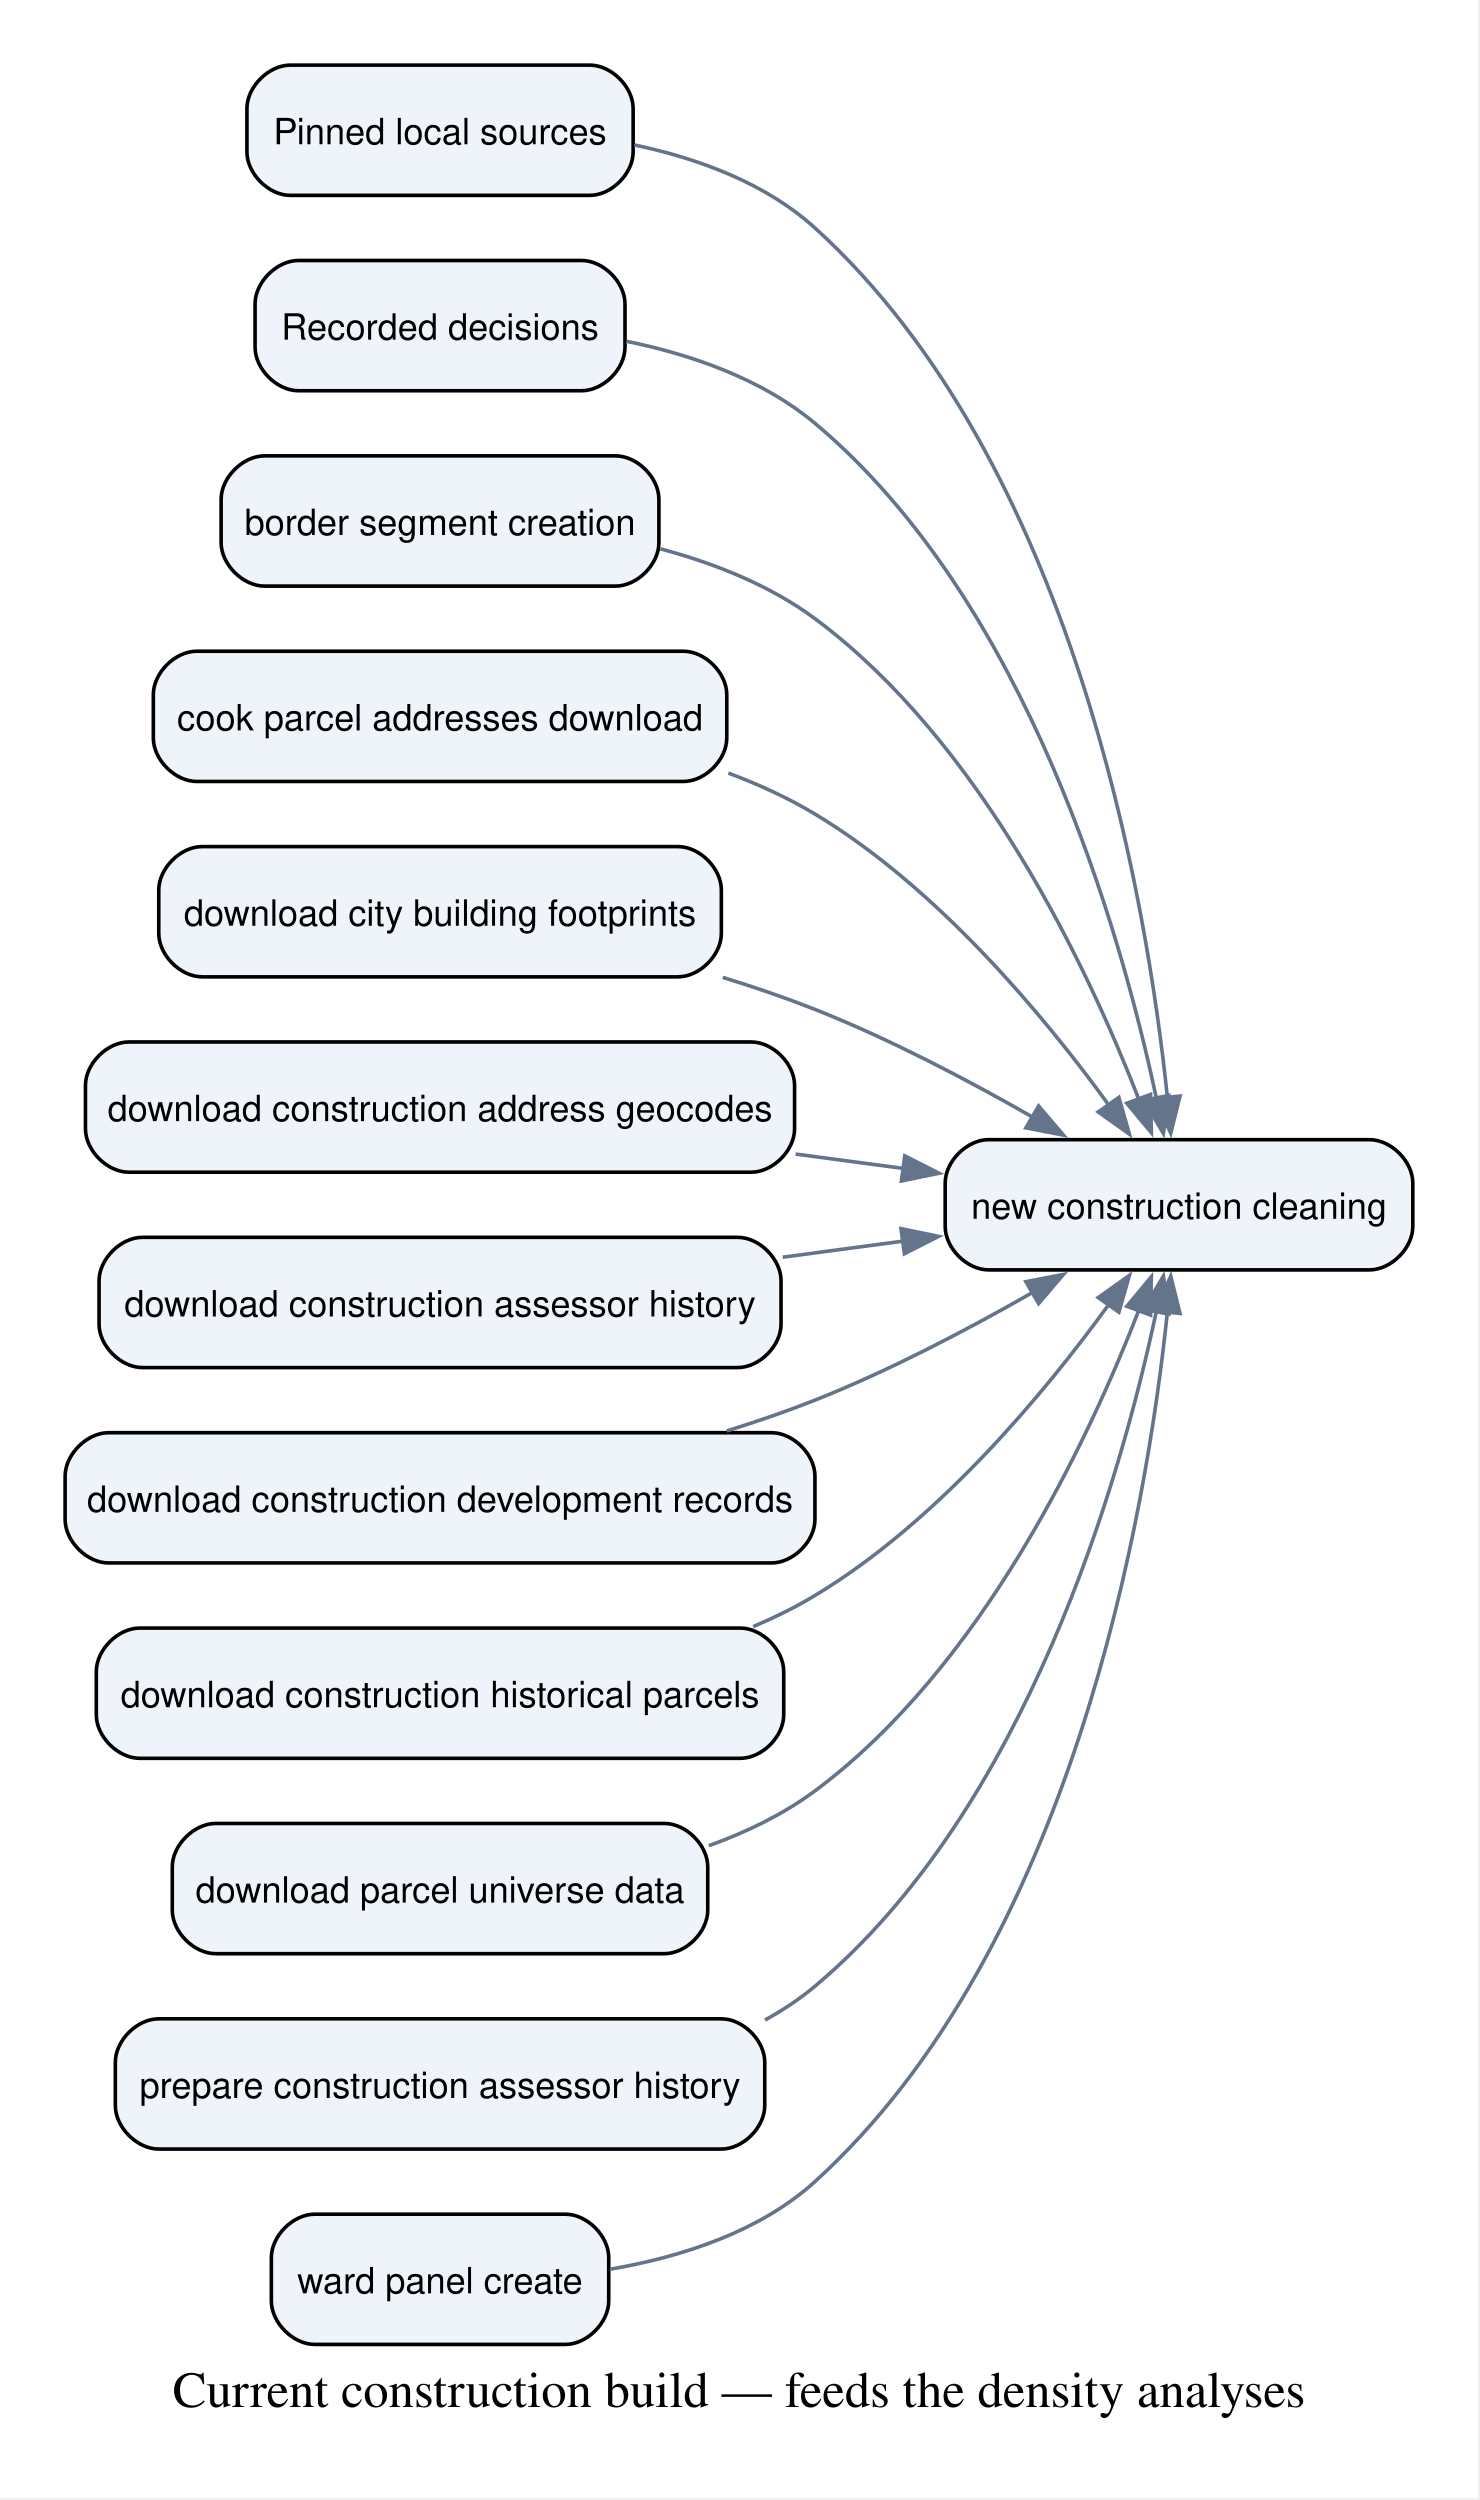
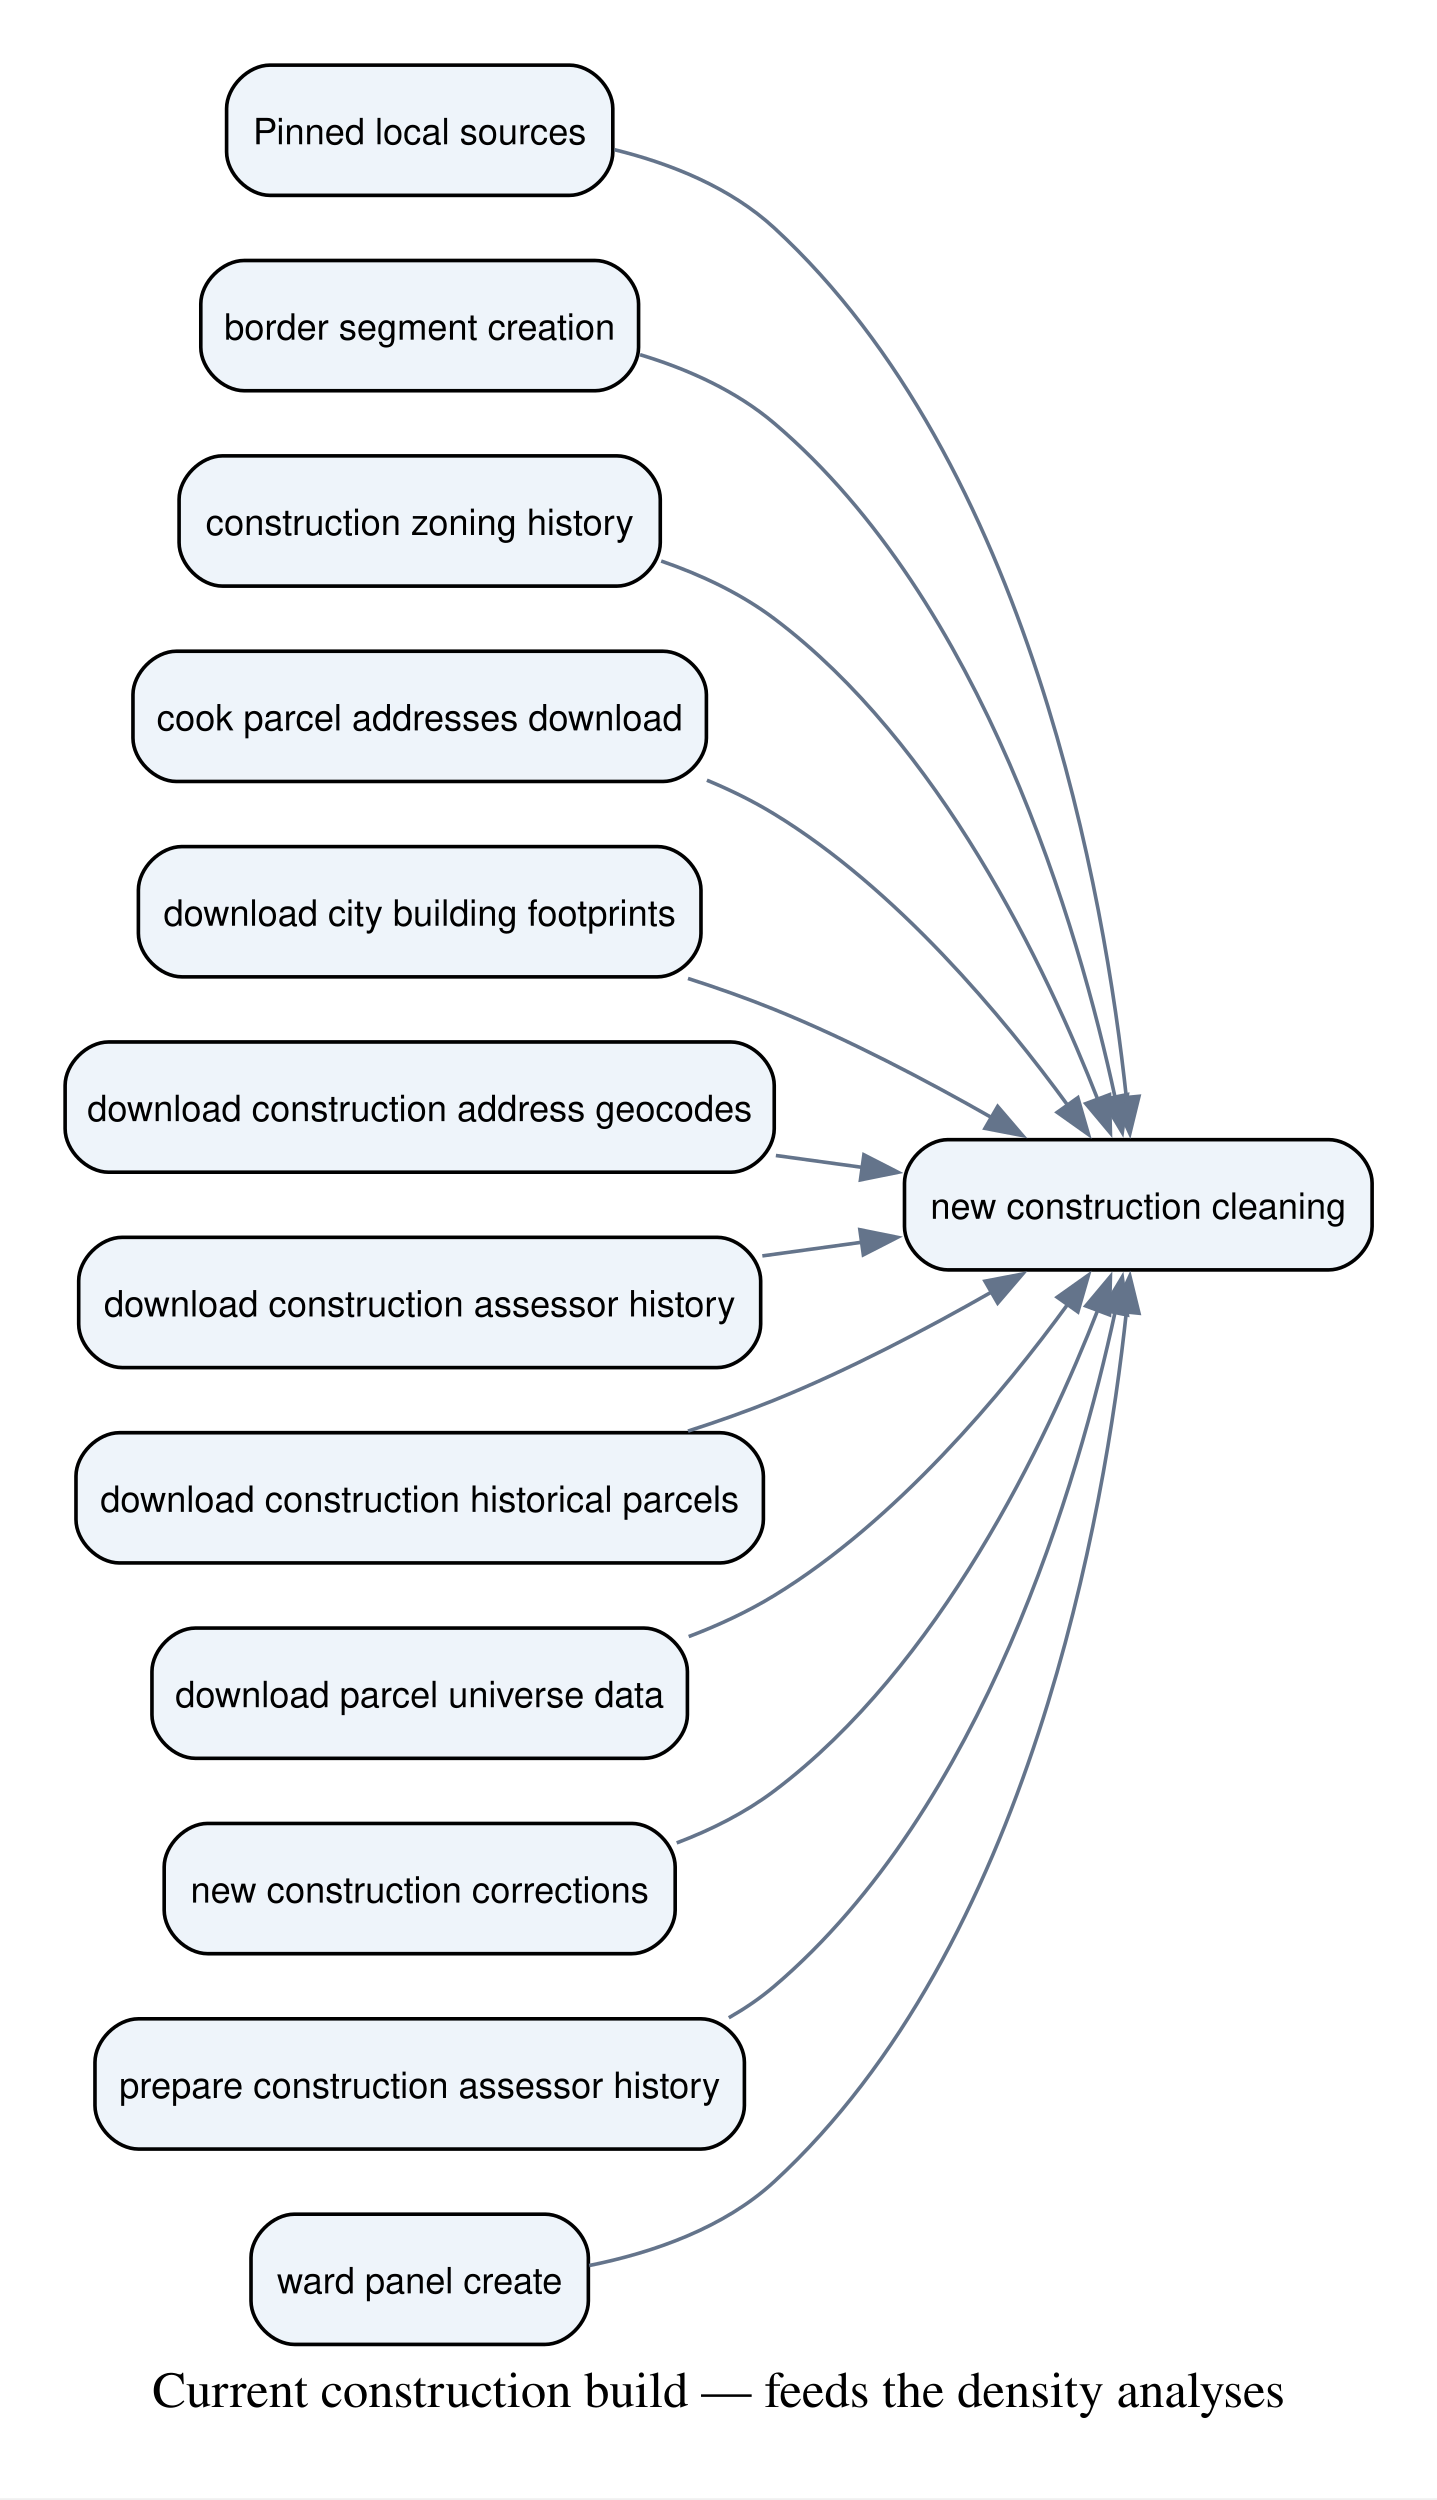
- <svg xmlns="http://www.w3.org/2000/svg" width="409pt" height="691pt" viewBox="0.00 0.00 409.00 691.00">
+ <svg xmlns="http://www.w3.org/2000/svg" width="397pt" height="691pt" viewBox="0.00 0.00 397.00 691.00">
  <g id="graph0" class="graph" transform="scale(1 1) rotate(0) translate(18 672.5)">
-     <polygon fill="white" stroke="none" points="-18,18 -18,-672.5 390.5,-672.5 390.5,18 -18,18" />
-     <text xml:space="preserve" text-anchor="middle" x="186.25" y="-7.2" font-family="Times,serif" font-size="14.00">Current construction build — feeds the density analyses</text>
+     <polygon fill="white" stroke="none" points="-18,18 -18,-672.5 379.25,-672.5 379.25,18 -18,18" />
+     <text xml:space="preserve" text-anchor="middle" x="180.62" y="-7.2" font-family="Times,serif" font-size="14.00">Current construction build — feeds the density analyses</text>
    <g id="node1" class="node">
-       <path fill="#eef4fa" stroke="black" d="M145,-654.5C145,-654.5 62.25,-654.5 62.25,-654.5 56.25,-654.5 50.25,-648.5 50.25,-642.5 50.25,-642.5 50.25,-630.5 50.25,-630.5 50.25,-624.5 56.25,-618.5 62.25,-618.5 62.25,-618.5 145,-618.5 145,-618.5 151,-618.5 157,-624.5 157,-630.5 157,-630.5 157,-642.5 157,-642.5 157,-648.5 151,-654.5 145,-654.5" />
-       <text xml:space="preserve" text-anchor="middle" x="103.62" y="-632.62" font-family="Helvetica,sans-Serif" font-size="10.00">Pinned local sources</text>
+       <path fill="#eef4fa" stroke="black" d="M139.38,-654.5C139.38,-654.5 56.62,-654.5 56.62,-654.5 50.62,-654.5 44.63,-648.5 44.63,-642.5 44.63,-642.5 44.63,-630.5 44.63,-630.5 44.63,-624.5 50.63,-618.5 56.63,-618.5 56.63,-618.5 139.38,-618.5 139.38,-618.5 145.38,-618.5 151.38,-624.5 151.38,-630.5 151.38,-630.5 151.38,-642.5 151.38,-642.5 151.38,-648.5 145.38,-654.5 139.38,-654.5" />
+       <text xml:space="preserve" text-anchor="middle" x="98" y="-632.62" font-family="Helvetica,sans-Serif" font-size="10.00">Pinned local sources</text>
+     </g>
+     <g id="node10" class="node">
+       <path fill="#eef4fa" stroke="black" d="M349.25,-357.5C349.25,-357.5 244,-357.5 244,-357.5 238,-357.5 232,-351.5 232,-345.5 232,-345.5 232,-333.5 232,-333.5 232,-327.5 238,-321.5 244,-321.5 244,-321.5 349.25,-321.5 349.25,-321.5 355.25,-321.5 361.25,-327.5 361.25,-333.5 361.25,-333.5 361.25,-345.5 361.25,-345.5 361.25,-351.5 355.25,-357.5 349.25,-357.5" />
+       <text xml:space="preserve" text-anchor="middle" x="296.62" y="-335.62" font-family="Helvetica,sans-Serif" font-size="10.00">new construction cleaning</text>
+     </g>
+     <g id="edge1" class="edge">
+       <path fill="none" stroke="#64748b" d="M151.85,-631.12C167.63,-627.23 183.91,-620.63 196,-609.5 266.72,-544.35 287.41,-424.57 293.33,-369.11" />
+       <polygon fill="#64748b" stroke="#64748b" points="296.81,-369.48 294.29,-359.19 289.84,-368.81 296.81,-369.48" />
+     </g>
+     <g id="node2" class="node">
+       <path fill="#eef4fa" stroke="black" d="M146.5,-600.5C146.5,-600.5 49.5,-600.5 49.5,-600.5 43.5,-600.5 37.5,-594.5 37.5,-588.5 37.5,-588.5 37.5,-576.5 37.5,-576.5 37.5,-570.5 43.5,-564.5 49.5,-564.5 49.5,-564.5 146.5,-564.5 146.5,-564.5 152.5,-564.5 158.5,-570.5 158.5,-576.5 158.5,-576.5 158.5,-588.5 158.5,-588.5 158.5,-594.5 152.5,-600.5 146.5,-600.5" />
+       <text xml:space="preserve" text-anchor="middle" x="98" y="-578.62" font-family="Helvetica,sans-Serif" font-size="10.00">border segment creation</text>
+     </g>
+     <g id="edge2" class="edge">
+       <path fill="none" stroke="#64748b" d="M158.91,-574.46C172.22,-570.45 185.48,-564.45 196,-555.5 254.01,-506.14 280.14,-415.78 290.22,-369.12" />
+       <polygon fill="#64748b" stroke="#64748b" points="293.62,-369.97 292.2,-359.47 286.76,-368.57 293.62,-369.97" />
+     </g>
+     <g id="node3" class="node">
+       <path fill="#eef4fa" stroke="black" d="M152.5,-546.5C152.5,-546.5 43.5,-546.5 43.5,-546.5 37.5,-546.5 31.5,-540.5 31.5,-534.5 31.5,-534.5 31.5,-522.5 31.5,-522.5 31.5,-516.5 37.5,-510.5 43.5,-510.5 43.5,-510.5 152.5,-510.5 152.5,-510.5 158.5,-510.5 164.5,-516.5 164.5,-522.5 164.5,-522.5 164.5,-534.5 164.5,-534.5 164.5,-540.5 158.5,-546.5 152.5,-546.5" />
+       <text xml:space="preserve" text-anchor="middle" x="98" y="-524.62" font-family="Helvetica,sans-Serif" font-size="10.00">construction zoning history</text>
+     </g>
+     <g id="edge3" class="edge">
+       <path fill="none" stroke="#64748b" d="M164.75,-517.43C175.87,-513.6 186.78,-508.44 196,-501.5 241.77,-467.03 271.27,-404.84 285.52,-368.36" />
+       <polygon fill="#64748b" stroke="#64748b" points="288.67,-369.93 288.92,-359.34 282.12,-367.46 288.67,-369.93" />
+     </g>
+     <g id="node4" class="node">
+       <path fill="#eef4fa" stroke="black" d="M165.25,-492.5C165.25,-492.5 30.75,-492.5 30.75,-492.5 24.75,-492.5 18.75,-486.5 18.75,-480.5 18.75,-480.5 18.75,-468.5 18.75,-468.5 18.75,-462.5 24.75,-456.5 30.75,-456.5 30.75,-456.5 165.25,-456.5 165.25,-456.5 171.25,-456.5 177.25,-462.5 177.25,-468.5 177.25,-468.5 177.25,-480.5 177.25,-480.5 177.25,-486.5 171.25,-492.5 165.25,-492.5" />
+       <text xml:space="preserve" text-anchor="middle" x="98" y="-470.62" font-family="Helvetica,sans-Serif" font-size="10.00">cook parcel addresses download</text>
+     </g>
+     <g id="edge4" class="edge">
+       <path fill="none" stroke="#64748b" d="M177.39,-456.85C183.89,-454.15 190.18,-451.06 196,-447.5 229.82,-426.83 259.28,-391.47 277.22,-366.86" />
+       <polygon fill="#64748b" stroke="#64748b" points="279.92,-369.1 282.86,-358.92 274.22,-365.05 279.92,-369.1" />
+     </g>
+     <g id="node5" class="node">
+       <path fill="#eef4fa" stroke="black" d="M163.75,-438.5C163.75,-438.5 32.25,-438.5 32.25,-438.5 26.25,-438.5 20.25,-432.5 20.25,-426.5 20.25,-426.5 20.25,-414.5 20.25,-414.5 20.25,-408.5 26.25,-402.5 32.25,-402.5 32.25,-402.5 163.75,-402.5 163.75,-402.5 169.75,-402.5 175.75,-408.5 175.75,-414.5 175.75,-414.5 175.75,-426.5 175.75,-426.5 175.75,-432.5 169.75,-438.5 163.75,-438.5" />
+       <text xml:space="preserve" text-anchor="middle" x="98" y="-416.62" font-family="Helvetica,sans-Serif" font-size="10.00">download city building footprints</text>
+     </g>
+     <g id="edge5" class="edge">
+       <path fill="none" stroke="#64748b" d="M172.16,-402.05C180.29,-399.44 188.38,-396.58 196,-393.5 216.53,-385.2 238.26,-373.77 256.17,-363.55" />
+       <polygon fill="#64748b" stroke="#64748b" points="257.76,-366.68 264.66,-358.63 254.25,-360.62 257.76,-366.68" />
+     </g>
+     <g id="node6" class="node">
+       <path fill="#eef4fa" stroke="black" d="M184,-384.5C184,-384.5 12,-384.5 12,-384.5 6,-384.5 0,-378.5 0,-372.5 0,-372.5 0,-360.5 0,-360.5 0,-354.5 6,-348.5 12,-348.5 12,-348.5 184,-348.5 184,-348.5 190,-348.5 196,-354.5 196,-360.5 196,-360.5 196,-372.5 196,-372.5 196,-378.5 190,-384.5 184,-384.5" />
+       <text xml:space="preserve" text-anchor="middle" x="98" y="-362.62" font-family="Helvetica,sans-Serif" font-size="10.00">download construction address geocodes</text>
+     </g>
+     <g id="edge6" class="edge">
+       <path fill="none" stroke="#64748b" d="M196.45,-353.12C204.49,-352.01 212.55,-350.91 220.39,-349.83" />
+       <polygon fill="#64748b" stroke="#64748b" points="220.78,-353.31 230.21,-348.48 219.83,-346.38 220.78,-353.31" />
+     </g>
+     <g id="node7" class="node">
+       <path fill="#eef4fa" stroke="black" d="M180.25,-330.5C180.25,-330.5 15.75,-330.5 15.75,-330.5 9.75,-330.5 3.75,-324.5 3.75,-318.5 3.75,-318.5 3.75,-306.5 3.75,-306.5 3.75,-300.5 9.75,-294.5 15.75,-294.5 15.75,-294.5 180.25,-294.5 180.25,-294.5 186.25,-294.5 192.25,-300.5 192.25,-306.5 192.25,-306.5 192.25,-318.5 192.25,-318.5 192.25,-324.5 186.25,-330.5 180.25,-330.5" />
+       <text xml:space="preserve" text-anchor="middle" x="98" y="-308.62" font-family="Helvetica,sans-Serif" font-size="10.00">download construction assessor history</text>
+     </g>
+     <g id="edge7" class="edge">
+       <path fill="none" stroke="#64748b" d="M192.71,-325.37C201.96,-326.64 211.26,-327.92 220.29,-329.16" />
+       <polygon fill="#64748b" stroke="#64748b" points="219.67,-332.6 230.06,-330.5 220.63,-325.67 219.67,-332.6" />
+     </g>
+     <g id="node8" class="node">
+       <path fill="#eef4fa" stroke="black" d="M181,-276.5C181,-276.5 15,-276.5 15,-276.5 9,-276.5 3,-270.5 3,-264.5 3,-264.5 3,-252.5 3,-252.5 3,-246.5 9,-240.5 15,-240.5 15,-240.5 181,-240.5 181,-240.5 187,-240.5 193,-246.5 193,-252.5 193,-252.5 193,-264.5 193,-264.5 193,-270.5 187,-276.5 181,-276.5" />
+       <text xml:space="preserve" text-anchor="middle" x="98" y="-254.62" font-family="Helvetica,sans-Serif" font-size="10.00">download construction historical parcels</text>
+     </g>
+     <g id="edge8" class="edge">
+       <path fill="none" stroke="#64748b" d="M172.16,-276.95C180.29,-279.56 188.38,-282.42 196,-285.5 216.53,-293.8 238.26,-305.23 256.17,-315.45" />
+       <polygon fill="#64748b" stroke="#64748b" points="254.25,-318.38 264.66,-320.37 257.76,-312.32 254.25,-318.38" />
+     </g>
+     <g id="node9" class="node">
+       <path fill="#eef4fa" stroke="black" d="M160,-222.5C160,-222.5 36,-222.5 36,-222.5 30,-222.5 24,-216.5 24,-210.5 24,-210.5 24,-198.5 24,-198.5 24,-192.5 30,-186.5 36,-186.5 36,-186.5 160,-186.5 160,-186.5 166,-186.5 172,-192.5 172,-198.5 172,-198.5 172,-210.5 172,-210.5 172,-216.5 166,-222.5 160,-222.5" />
+       <text xml:space="preserve" text-anchor="middle" x="98" y="-200.62" font-family="Helvetica,sans-Serif" font-size="10.00">download parcel universe data</text>
+     </g>
+     <g id="edge9" class="edge">
+       <path fill="none" stroke="#64748b" d="M172.36,-220.15C180.63,-223.29 188.69,-227.03 196,-231.5 229.82,-252.17 259.28,-287.53 277.22,-312.14" />
+       <polygon fill="#64748b" stroke="#64748b" points="274.22,-313.95 282.86,-320.08 279.92,-309.9 274.22,-313.95" />
    </g>
    <g id="node11" class="node">
-       <path fill="#eef4fa" stroke="black" d="M360.5,-357.5C360.5,-357.5 255.25,-357.5 255.25,-357.5 249.25,-357.5 243.25,-351.5 243.25,-345.5 243.25,-345.5 243.25,-333.5 243.25,-333.5 243.25,-327.5 249.25,-321.5 255.25,-321.5 255.25,-321.5 360.5,-321.5 360.5,-321.5 366.5,-321.5 372.5,-327.5 372.5,-333.5 372.5,-333.5 372.5,-345.5 372.5,-345.5 372.5,-351.5 366.5,-357.5 360.5,-357.5" />
-       <text xml:space="preserve" text-anchor="middle" x="307.88" y="-335.62" font-family="Helvetica,sans-Serif" font-size="10.00">new construction cleaning</text>
-     </g>
-     <g id="edge1" class="edge">
-       <path fill="none" stroke="#64748b" d="M157.31,-632.44C174.97,-628.71 193.61,-621.89 207.25,-609.5 278.43,-544.86 298.89,-424.82 304.66,-369.21" />
-       <polygon fill="#64748b" stroke="#64748b" points="308.15,-369.54 305.6,-359.25 301.18,-368.88 308.15,-369.54" />
-     </g>
-     <g id="node2" class="node">
-       <path fill="#eef4fa" stroke="black" d="M142.75,-600.5C142.75,-600.5 64.5,-600.5 64.5,-600.5 58.5,-600.5 52.5,-594.5 52.5,-588.5 52.5,-588.5 52.5,-576.5 52.5,-576.5 52.5,-570.5 58.5,-564.5 64.5,-564.5 64.5,-564.5 142.75,-564.5 142.75,-564.5 148.75,-564.5 154.75,-570.5 154.75,-576.5 154.75,-576.5 154.75,-588.5 154.75,-588.5 154.75,-594.5 148.75,-600.5 142.75,-600.5" />
-       <text xml:space="preserve" text-anchor="middle" x="103.62" y="-578.62" font-family="Helvetica,sans-Serif" font-size="10.00">Recorded decisions</text>
-     </g>
-     <g id="edge2" class="edge">
-       <path fill="none" stroke="#64748b" d="M155.2,-578.16C173.26,-574.45 192.71,-567.69 207.25,-555.5 265.75,-506.43 291.72,-415.56 301.63,-368.87" />
-       <polygon fill="#64748b" stroke="#64748b" points="305.03,-369.72 303.56,-359.22 298.16,-368.34 305.03,-369.72" />
-     </g>
-     <g id="node3" class="node">
-       <path fill="#eef4fa" stroke="black" d="M152.12,-546.5C152.12,-546.5 55.12,-546.5 55.12,-546.5 49.13,-546.5 43.12,-540.5 43.12,-534.5 43.12,-534.5 43.12,-522.5 43.12,-522.5 43.12,-516.5 49.12,-510.5 55.12,-510.5 55.12,-510.5 152.12,-510.5 152.12,-510.5 158.12,-510.5 164.12,-516.5 164.12,-522.5 164.12,-522.5 164.12,-534.5 164.12,-534.5 164.12,-540.5 158.12,-546.5 152.12,-546.5" />
-       <text xml:space="preserve" text-anchor="middle" x="103.62" y="-524.62" font-family="Helvetica,sans-Serif" font-size="10.00">border segment creation</text>
-     </g>
-     <g id="edge3" class="edge">
-       <path fill="none" stroke="#64748b" d="M164.52,-520.8C179.5,-516.8 194.82,-510.72 207.25,-501.5 253.27,-467.36 282.68,-405.05 296.85,-368.46" />
-       <polygon fill="#64748b" stroke="#64748b" points="300.01,-370 300.23,-359.41 293.45,-367.56 300.01,-370" />
-     </g>
-     <g id="node4" class="node">
-       <path fill="#eef4fa" stroke="black" d="M170.88,-492.5C170.88,-492.5 36.37,-492.5 36.37,-492.5 30.37,-492.5 24.38,-486.5 24.38,-480.5 24.38,-480.5 24.38,-468.5 24.38,-468.5 24.38,-462.5 30.38,-456.5 36.38,-456.5 36.38,-456.5 170.88,-456.5 170.88,-456.5 176.88,-456.5 182.88,-462.5 182.88,-468.5 182.88,-468.5 182.88,-480.5 182.88,-480.5 182.88,-486.5 176.88,-492.5 170.88,-492.5" />
-       <text xml:space="preserve" text-anchor="middle" x="103.62" y="-470.62" font-family="Helvetica,sans-Serif" font-size="10.00">cook parcel addresses download</text>
-     </g>
-     <g id="edge4" class="edge">
-       <path fill="none" stroke="#64748b" d="M183.31,-458.82C191.68,-455.7 199.83,-451.96 207.25,-447.5 241.21,-427.07 270.65,-391.66 288.54,-366.97" />
-       <polygon fill="#64748b" stroke="#64748b" points="291.26,-369.19 294.17,-359.01 285.54,-365.16 291.26,-369.19" />
-     </g>
-     <g id="node5" class="node">
-       <path fill="#eef4fa" stroke="black" d="M169.38,-438.5C169.38,-438.5 37.88,-438.5 37.88,-438.5 31.88,-438.5 25.88,-432.5 25.88,-426.5 25.88,-426.5 25.88,-414.5 25.88,-414.5 25.88,-408.5 31.88,-402.5 37.88,-402.5 37.88,-402.5 169.38,-402.5 169.38,-402.5 175.38,-402.5 181.38,-408.5 181.38,-414.5 181.38,-414.5 181.38,-426.5 181.38,-426.5 181.38,-432.5 175.38,-438.5 169.38,-438.5" />
-       <text xml:space="preserve" text-anchor="middle" x="103.62" y="-416.62" font-family="Helvetica,sans-Serif" font-size="10.00">download city building footprints</text>
-     </g>
-     <g id="edge5" class="edge">
-       <path fill="none" stroke="#64748b" d="M181.77,-402.35C190.46,-399.68 199.11,-396.72 207.25,-393.5 227.84,-385.35 249.57,-373.93 267.48,-363.69" />
-       <polygon fill="#64748b" stroke="#64748b" points="269.07,-366.81 275.95,-358.75 265.55,-360.76 269.07,-366.81" />
-     </g>
-     <g id="node6" class="node">
-       <path fill="#eef4fa" stroke="black" d="M189.62,-384.5C189.62,-384.5 17.62,-384.5 17.62,-384.5 11.63,-384.5 5.62,-378.5 5.62,-372.5 5.62,-372.5 5.62,-360.5 5.62,-360.5 5.62,-354.5 11.62,-348.5 17.62,-348.5 17.62,-348.5 189.62,-348.5 189.62,-348.5 195.62,-348.5 201.62,-354.5 201.62,-360.5 201.62,-360.5 201.62,-372.5 201.62,-372.5 201.62,-378.5 195.62,-384.5 189.62,-384.5" />
-       <text xml:space="preserve" text-anchor="middle" x="103.62" y="-362.62" font-family="Helvetica,sans-Serif" font-size="10.00">download construction address geocodes</text>
-     </g>
-     <g id="edge6" class="edge">
-       <path fill="none" stroke="#64748b" d="M201.9,-353.51C211.94,-352.17 222.03,-350.83 231.77,-349.53" />
-       <polygon fill="#64748b" stroke="#64748b" points="232.07,-353.02 241.52,-348.22 231.15,-346.08 232.07,-353.02" />
-     </g>
-     <g id="node7" class="node">
-       <path fill="#eef4fa" stroke="black" d="M185.88,-330.5C185.88,-330.5 21.38,-330.5 21.38,-330.5 15.38,-330.5 9.38,-324.5 9.38,-318.5 9.38,-318.5 9.38,-306.5 9.38,-306.5 9.38,-300.5 15.38,-294.5 21.38,-294.5 21.38,-294.5 185.88,-294.5 185.88,-294.5 191.88,-294.5 197.88,-300.5 197.88,-306.5 197.88,-306.5 197.88,-318.5 197.88,-318.5 197.88,-324.5 191.88,-330.5 185.88,-330.5" />
-       <text xml:space="preserve" text-anchor="middle" x="103.62" y="-308.62" font-family="Helvetica,sans-Serif" font-size="10.00">download construction assessor history</text>
-     </g>
-     <g id="edge7" class="edge">
-       <path fill="none" stroke="#64748b" d="M198.35,-325.01C209.55,-326.51 220.86,-328.02 231.75,-329.47" />
-       <polygon fill="#64748b" stroke="#64748b" points="231.04,-332.91 241.42,-330.76 231.97,-325.97 231.04,-332.91" />
-     </g>
-     <g id="node8" class="node">
-       <path fill="#eef4fa" stroke="black" d="M195.25,-276.5C195.25,-276.5 12,-276.5 12,-276.5 6,-276.5 0,-270.5 0,-264.5 0,-264.5 0,-252.5 0,-252.5 0,-246.5 6,-240.5 12,-240.5 12,-240.5 195.25,-240.5 195.25,-240.5 201.25,-240.5 207.25,-246.5 207.25,-252.5 207.25,-252.5 207.25,-264.5 207.25,-264.5 207.25,-270.5 201.25,-276.5 195.25,-276.5" />
-       <text xml:space="preserve" text-anchor="middle" x="103.62" y="-254.62" font-family="Helvetica,sans-Serif" font-size="10.00">download construction development records</text>
-     </g>
-     <g id="edge8" class="edge">
-       <path fill="none" stroke="#64748b" d="M182.87,-276.99C191.19,-279.57 199.46,-282.41 207.25,-285.5 227.84,-293.65 249.57,-305.07 267.48,-315.31" />
-       <polygon fill="#64748b" stroke="#64748b" points="265.55,-318.24 275.95,-320.25 269.07,-312.19 265.55,-318.24" />
-     </g>
-     <g id="node9" class="node">
-       <path fill="#eef4fa" stroke="black" d="M186.62,-222.5C186.62,-222.5 20.62,-222.5 20.62,-222.5 14.62,-222.5 8.62,-216.5 8.62,-210.5 8.62,-210.5 8.62,-198.5 8.62,-198.5 8.62,-192.5 14.62,-186.5 20.62,-186.5 20.62,-186.5 186.62,-186.5 186.62,-186.5 192.62,-186.5 198.62,-192.5 198.62,-198.5 198.62,-198.5 198.62,-210.5 198.62,-210.5 198.62,-216.5 192.62,-222.5 186.62,-222.5" />
-       <text xml:space="preserve" text-anchor="middle" x="103.62" y="-200.62" font-family="Helvetica,sans-Serif" font-size="10.00">download construction historical parcels</text>
-     </g>
-     <g id="edge9" class="edge">
-       <path fill="none" stroke="#64748b" d="M190.19,-222.91C196.13,-225.42 201.88,-228.27 207.25,-231.5 241.21,-251.93 270.65,-287.34 288.54,-312.03" />
-       <polygon fill="#64748b" stroke="#64748b" points="285.54,-313.84 294.17,-319.99 291.26,-309.81 285.54,-313.84" />
-     </g>
-     <g id="node10" class="node">
-       <path fill="#eef4fa" stroke="black" d="M165.62,-168.5C165.62,-168.5 41.63,-168.5 41.63,-168.5 35.63,-168.5 29.62,-162.5 29.62,-156.5 29.62,-156.5 29.62,-144.5 29.62,-144.5 29.62,-138.5 35.62,-132.5 41.62,-132.5 41.62,-132.5 165.62,-132.5 165.62,-132.5 171.62,-132.5 177.62,-138.5 177.62,-144.5 177.62,-144.5 177.62,-156.5 177.62,-156.5 177.62,-162.5 171.62,-168.5 165.62,-168.5" />
-       <text xml:space="preserve" text-anchor="middle" x="103.62" y="-146.62" font-family="Helvetica,sans-Serif" font-size="10.00">download parcel universe data</text>
+       <path fill="#eef4fa" stroke="black" d="M156.62,-168.5C156.62,-168.5 39.38,-168.5 39.38,-168.5 33.38,-168.5 27.38,-162.5 27.38,-156.5 27.38,-156.5 27.38,-144.5 27.38,-144.5 27.38,-138.5 33.38,-132.5 39.38,-132.5 39.38,-132.5 156.62,-132.5 156.62,-132.5 162.62,-132.5 168.62,-138.5 168.62,-144.5 168.62,-144.5 168.62,-156.5 168.62,-156.5 168.62,-162.5 162.62,-168.5 156.62,-168.5" />
+       <text xml:space="preserve" text-anchor="middle" x="98" y="-146.62" font-family="Helvetica,sans-Serif" font-size="10.00">new construction corrections</text>
    </g>
    <g id="edge10" class="edge">
-       <path fill="none" stroke="#64748b" d="M177.9,-162.35C188.36,-166.1 198.52,-171.02 207.25,-177.5 253.27,-211.64 282.68,-273.95 296.85,-310.54" />
-       <polygon fill="#64748b" stroke="#64748b" points="293.45,-311.44 300.23,-319.59 300.01,-309 293.45,-311.44" />
+       <path fill="none" stroke="#64748b" d="M169.04,-163.12C178.65,-166.76 187.97,-171.45 196,-177.5 241.77,-211.97 271.27,-274.16 285.52,-310.64" />
+       <polygon fill="#64748b" stroke="#64748b" points="282.12,-311.54 288.92,-319.66 288.67,-309.07 282.12,-311.54" />
    </g>
    <g id="node12" class="node">
-       <path fill="#eef4fa" stroke="black" d="M181.38,-114.5C181.38,-114.5 25.87,-114.5 25.87,-114.5 19.88,-114.5 13.88,-108.5 13.88,-102.5 13.88,-102.5 13.88,-90.5 13.88,-90.5 13.88,-84.5 19.88,-78.5 25.88,-78.5 25.88,-78.5 181.38,-78.5 181.38,-78.5 187.38,-78.5 193.38,-84.5 193.38,-90.5 193.38,-90.5 193.38,-102.5 193.38,-102.5 193.38,-108.5 187.38,-114.5 181.38,-114.5" />
-       <text xml:space="preserve" text-anchor="middle" x="103.62" y="-92.62" font-family="Helvetica,sans-Serif" font-size="10.00">prepare construction assessor history</text>
+       <path fill="#eef4fa" stroke="black" d="M175.75,-114.5C175.75,-114.5 20.25,-114.5 20.25,-114.5 14.25,-114.5 8.25,-108.5 8.25,-102.5 8.25,-102.5 8.25,-90.5 8.25,-90.5 8.25,-84.5 14.25,-78.5 20.25,-78.5 20.25,-78.5 175.75,-78.5 175.75,-78.5 181.75,-78.5 187.75,-84.5 187.75,-90.5 187.75,-90.5 187.75,-102.5 187.75,-102.5 187.75,-108.5 181.75,-114.5 175.75,-114.5" />
+       <text xml:space="preserve" text-anchor="middle" x="98" y="-92.62" font-family="Helvetica,sans-Serif" font-size="10.00">prepare construction assessor history</text>
    </g>
    <g id="edge11" class="edge">
-       <path fill="none" stroke="#64748b" d="M193.45,-114.17C198.36,-116.86 203.02,-119.95 207.25,-123.5 265.75,-172.57 291.72,-263.44 301.63,-310.13" />
-       <polygon fill="#64748b" stroke="#64748b" points="298.16,-310.66 303.56,-319.78 305.03,-309.28 298.16,-310.66" />
+       <path fill="none" stroke="#64748b" d="M183.44,-114.79C187.91,-117.33 192.14,-120.21 196,-123.5 254.01,-172.86 280.14,-263.22 290.22,-309.88" />
+       <polygon fill="#64748b" stroke="#64748b" points="286.76,-310.43 292.2,-319.53 293.62,-309.03 286.76,-310.43" />
    </g>
    <g id="node13" class="node">
-       <path fill="#eef4fa" stroke="black" d="M138.25,-60.5C138.25,-60.5 69,-60.5 69,-60.5 63,-60.5 57,-54.5 57,-48.5 57,-48.5 57,-36.5 57,-36.5 57,-30.5 63,-24.5 69,-24.5 69,-24.5 138.25,-24.5 138.25,-24.5 144.25,-24.5 150.25,-30.5 150.25,-36.5 150.25,-36.5 150.25,-48.5 150.25,-48.5 150.25,-54.5 144.25,-60.5 138.25,-60.5" />
-       <text xml:space="preserve" text-anchor="middle" x="103.62" y="-38.62" font-family="Helvetica,sans-Serif" font-size="10.00">ward panel create</text>
+       <path fill="#eef4fa" stroke="black" d="M132.62,-60.5C132.62,-60.5 63.38,-60.5 63.38,-60.5 57.38,-60.5 51.38,-54.5 51.38,-48.5 51.38,-48.5 51.38,-36.5 51.38,-36.5 51.38,-30.5 57.38,-24.5 63.38,-24.5 63.38,-24.5 132.62,-24.5 132.62,-24.5 138.62,-24.5 144.62,-30.5 144.62,-36.5 144.62,-36.5 144.62,-48.5 144.62,-48.5 144.62,-54.5 138.62,-60.5 132.62,-60.5" />
+       <text xml:space="preserve" text-anchor="middle" x="98" y="-38.62" font-family="Helvetica,sans-Serif" font-size="10.00">ward panel create</text>
    </g>
    <g id="edge12" class="edge">
-       <path fill="none" stroke="#64748b" d="M150.75,-45.31C170.23,-48.66 191.91,-55.57 207.25,-69.5 278.43,-134.14 298.89,-254.18 304.66,-309.79" />
-       <polygon fill="#64748b" stroke="#64748b" points="301.18,-310.12 305.6,-319.75 308.15,-309.46 301.18,-310.12" />
+       <path fill="none" stroke="#64748b" d="M144.85,-46.31C162.68,-49.9 182.11,-56.71 196,-69.5 266.72,-134.65 287.41,-254.43 293.33,-309.89" />
+       <polygon fill="#64748b" stroke="#64748b" points="289.84,-310.19 294.29,-319.81 296.81,-309.52 289.84,-310.19" />
    </g>
  </g>
</svg>
